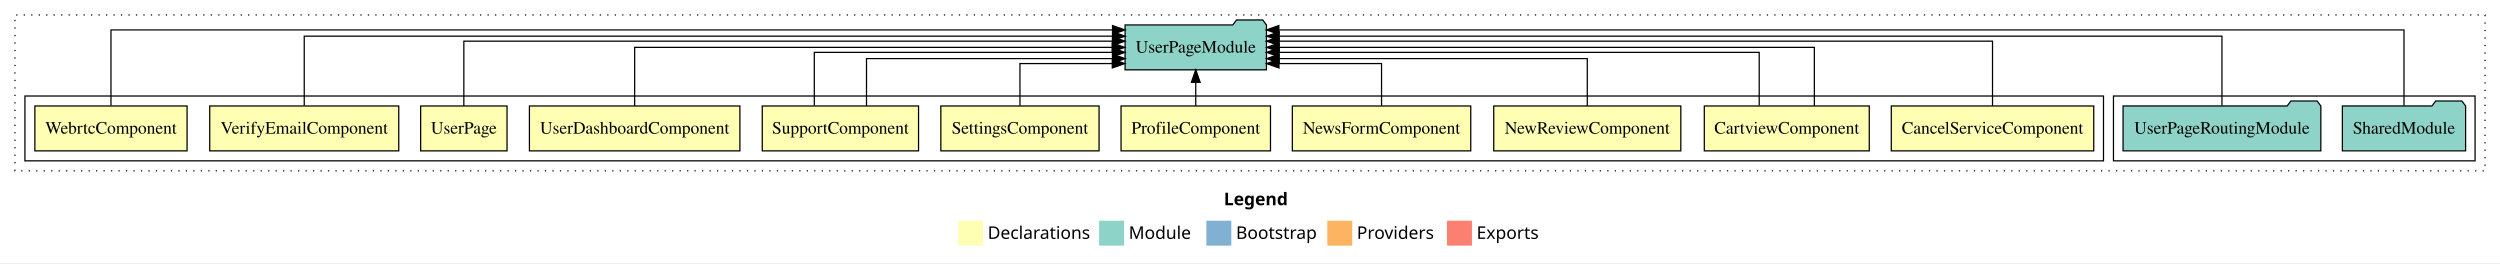
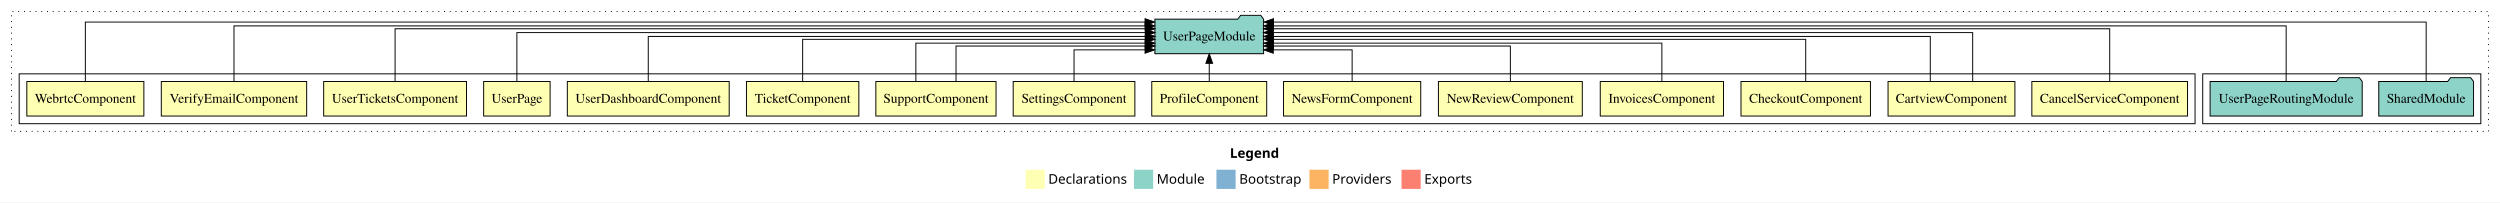
- <svg xmlns="http://www.w3.org/2000/svg" width="2005pt" height="211pt" viewBox="0.00 0.00 2005.00 211.00">
+ <svg xmlns="http://www.w3.org/2000/svg" width="2607pt" height="211pt" viewBox="0.00 0.00 2607.00 211.00">
  <g id="graph0" class="graph" transform="scale(1 1) rotate(0) translate(4 207)">
-     <polygon fill="white" stroke="transparent" points="-4,4 -4,-207 2001,-207 2001,4 -4,4" />
-     <text text-anchor="start" x="977.51" y="-42.4" font-family="sans-serif" font-weight="bold" font-size="14.00">Legend</text>
-     <polygon fill="#ffffb3" stroke="transparent" points="764.5,-10 764.5,-30 784.5,-30 784.5,-10 764.5,-10" />
-     <text text-anchor="start" x="788.13" y="-15.4" font-family="sans-serif" font-size="14.00">  Declarations</text>
-     <polygon fill="#8dd3c7" stroke="transparent" points="877.5,-10 877.5,-30 897.5,-30 897.5,-10 877.5,-10" />
-     <text text-anchor="start" x="901.23" y="-15.4" font-family="sans-serif" font-size="14.00">  Module</text>
-     <polygon fill="#80b1d3" stroke="transparent" points="963.5,-10 963.5,-30 983.5,-30 983.5,-10 963.5,-10" />
-     <text text-anchor="start" x="987.28" y="-15.4" font-family="sans-serif" font-size="14.00">  Bootstrap</text>
-     <polygon fill="#fdb462" stroke="transparent" points="1060.5,-10 1060.5,-30 1080.5,-30 1080.5,-10 1060.5,-10" />
-     <text text-anchor="start" x="1084.17" y="-15.4" font-family="sans-serif" font-size="14.00">  Providers</text>
-     <polygon fill="#fb8072" stroke="transparent" points="1156.5,-10 1156.5,-30 1176.5,-30 1176.5,-10 1156.5,-10" />
-     <text text-anchor="start" x="1180.23" y="-15.4" font-family="sans-serif" font-size="14.00">  Exports</text>
+     <polygon fill="white" stroke="transparent" points="-4,4 -4,-207 2603,-207 2603,4 -4,4" />
+     <text text-anchor="start" x="1278.51" y="-42.4" font-family="sans-serif" font-weight="bold" font-size="14.00">Legend</text>
+     <polygon fill="#ffffb3" stroke="transparent" points="1065.5,-10 1065.5,-30 1085.5,-30 1085.5,-10 1065.5,-10" />
+     <text text-anchor="start" x="1089.13" y="-15.4" font-family="sans-serif" font-size="14.00">  Declarations</text>
+     <polygon fill="#8dd3c7" stroke="transparent" points="1178.5,-10 1178.5,-30 1198.5,-30 1198.5,-10 1178.5,-10" />
+     <text text-anchor="start" x="1202.23" y="-15.4" font-family="sans-serif" font-size="14.00">  Module</text>
+     <polygon fill="#80b1d3" stroke="transparent" points="1264.5,-10 1264.5,-30 1284.5,-30 1284.5,-10 1264.5,-10" />
+     <text text-anchor="start" x="1288.28" y="-15.4" font-family="sans-serif" font-size="14.00">  Bootstrap</text>
+     <polygon fill="#fdb462" stroke="transparent" points="1361.5,-10 1361.5,-30 1381.5,-30 1381.5,-10 1361.5,-10" />
+     <text text-anchor="start" x="1385.17" y="-15.4" font-family="sans-serif" font-size="14.00">  Providers</text>
+     <polygon fill="#fb8072" stroke="transparent" points="1457.5,-10 1457.5,-30 1477.5,-30 1477.5,-10 1457.5,-10" />
+     <text text-anchor="start" x="1481.23" y="-15.4" font-family="sans-serif" font-size="14.00">  Exports</text>
    <g id="clust1" class="cluster">
-       <polygon fill="none" stroke="black" stroke-dasharray="1,5" points="8,-70 8,-195 1989,-195 1989,-70 8,-70" />
+       <polygon fill="none" stroke="black" stroke-dasharray="1,5" points="8,-70 8,-195 2591,-195 2591,-70 8,-70" />
    </g>
-     <g id="clust14" class="cluster">
-       <polygon fill="none" stroke="black" points="1691,-78 1691,-130 1981,-130 1981,-78 1691,-78" />
+     <g id="clust18" class="cluster">
+       <polygon fill="none" stroke="black" points="2293,-78 2293,-130 2583,-130 2583,-78 2293,-78" />
    </g>
    <g id="clust2" class="cluster">
-       <polygon fill="none" stroke="black" points="16,-78 16,-130 1683,-130 1683,-78 16,-78" />
+       <polygon fill="none" stroke="black" points="16,-78 16,-130 2285,-130 2285,-78 16,-78" />
    </g>
    <g id="node1" class="node">
-       <polygon fill="#ffffb3" stroke="black" points="1675.18,-122 1512.82,-122 1512.82,-86 1675.18,-86 1675.18,-122" />
-       <text text-anchor="middle" x="1594" y="-99.8" font-family="Times,serif" font-size="14.00">CancelServiceComponent</text>
+       <polygon fill="#ffffb3" stroke="black" points="2277.18,-122 2114.82,-122 2114.82,-86 2277.18,-86 2277.18,-122" />
+       <text text-anchor="middle" x="2196" y="-99.8" font-family="Times,serif" font-size="14.00">CancelServiceComponent</text>
+     </g>
+     <g id="node16" class="node">
+       <polygon fill="#8dd3c7" stroke="black" points="1313.69,-187 1310.69,-191 1289.69,-191 1286.69,-187 1200.31,-187 1200.31,-151 1313.69,-151 1313.69,-187" />
+       <text text-anchor="middle" x="1257" y="-164.8" font-family="Times,serif" font-size="14.00">UserPageModule</text>
+     </g>
+     <g id="edge1" class="edge">
+       <path fill="none" stroke="black" d="M2196,-122.04C2196,-143.66 2196,-177 2196,-177 2196,-177 1323.62,-177 1323.62,-177" />
+       <polygon fill="black" stroke="black" points="1323.62,-173.5 1313.62,-177 1323.62,-180.5 1323.62,-173.5" />
+     </g>
+     <g id="node2" class="node">
+       <polygon fill="#ffffb3" stroke="black" points="2097.15,-122 1964.85,-122 1964.85,-86 2097.15,-86 2097.15,-122" />
+       <text text-anchor="middle" x="2031" y="-99.8" font-family="Times,serif" font-size="14.00">CartviewComponent</text>
+     </g>
+     <g id="edge2" class="edge">
+       <path fill="none" stroke="black" d="M2008.89,-122.11C2008.89,-141.34 2008.89,-169 2008.89,-169 2008.89,-169 1323.82,-169 1323.82,-169" />
+       <polygon fill="black" stroke="black" points="1323.82,-165.5 1313.82,-169 1323.82,-172.5 1323.82,-165.5" />
+     </g>
+     <g id="edge3" class="edge">
+       <path fill="none" stroke="black" d="M2053.11,-122.13C2053.11,-142.57 2053.11,-173 2053.11,-173 2053.11,-173 1323.62,-173 1323.62,-173" />
+       <polygon fill="black" stroke="black" points="1323.62,-169.5 1313.62,-173 1323.62,-176.5 1323.62,-169.5" />
+     </g>
+     <g id="node3" class="node">
+       <polygon fill="#ffffb3" stroke="black" points="1946.49,-122 1811.51,-122 1811.51,-86 1946.49,-86 1946.49,-122" />
+       <text text-anchor="middle" x="1879" y="-99.8" font-family="Times,serif" font-size="14.00">CheckoutComponent</text>
+     </g>
+     <g id="edge4" class="edge">
+       <path fill="none" stroke="black" d="M1879,-122.27C1879,-140.56 1879,-166 1879,-166 1879,-166 1323.85,-166 1323.85,-166" />
+       <polygon fill="black" stroke="black" points="1323.85,-162.5 1313.85,-166 1323.85,-169.5 1323.85,-162.5" />
+     </g>
+     <g id="node4" class="node">
+       <polygon fill="#ffffb3" stroke="black" points="1793.26,-122 1664.74,-122 1664.74,-86 1793.26,-86 1793.26,-122" />
+       <text text-anchor="middle" x="1729" y="-99.8" font-family="Times,serif" font-size="14.00">InvoicesComponent</text>
+     </g>
+     <g id="edge5" class="edge">
+       <path fill="none" stroke="black" d="M1729,-122.03C1729,-139.06 1729,-162 1729,-162 1729,-162 1323.93,-162 1323.93,-162" />
+       <polygon fill="black" stroke="black" points="1323.93,-158.5 1313.93,-162 1323.93,-165.5 1323.93,-158.5" />
+     </g>
+     <g id="node5" class="node">
+       <polygon fill="#ffffb3" stroke="black" points="1646.02,-122 1495.98,-122 1495.98,-86 1646.02,-86 1646.02,-122" />
+       <text text-anchor="middle" x="1571" y="-99.8" font-family="Times,serif" font-size="14.00">NewReviewComponent</text>
+     </g>
+     <g id="edge6" class="edge">
+       <path fill="none" stroke="black" d="M1571,-122.01C1571,-138.05 1571,-159 1571,-159 1571,-159 1323.86,-159 1323.86,-159" />
+       <polygon fill="black" stroke="black" points="1323.86,-155.5 1313.86,-159 1323.86,-162.5 1323.86,-155.5" />
+     </g>
+     <g id="node6" class="node">
+       <polygon fill="#ffffb3" stroke="black" points="1477.54,-122 1334.46,-122 1334.46,-86 1477.54,-86 1477.54,-122" />
+       <text text-anchor="middle" x="1406" y="-99.8" font-family="Times,serif" font-size="14.00">NewsFormComponent</text>
+     </g>
+     <g id="edge7" class="edge">
+       <path fill="none" stroke="black" d="M1406,-122.12C1406,-136.78 1406,-155 1406,-155 1406,-155 1323.76,-155 1323.76,-155" />
+       <polygon fill="black" stroke="black" points="1323.76,-151.5 1313.76,-155 1323.76,-158.5 1323.76,-151.5" />
+     </g>
+     <g id="node7" class="node">
+       <polygon fill="#ffffb3" stroke="black" points="1316.93,-122 1197.07,-122 1197.07,-86 1316.93,-86 1316.93,-122" />
+       <text text-anchor="middle" x="1257" y="-99.8" font-family="Times,serif" font-size="14.00">ProfileComponent</text>
+     </g>
+     <g id="edge8" class="edge">
+       <path fill="none" stroke="black" d="M1257,-122.11C1257,-122.11 1257,-140.99 1257,-140.99" />
+       <polygon fill="black" stroke="black" points="1253.5,-140.99 1257,-150.99 1260.5,-140.99 1253.5,-140.99" />
+     </g>
+     <g id="node8" class="node">
+       <polygon fill="#ffffb3" stroke="black" points="1179.45,-122 1052.55,-122 1052.55,-86 1179.45,-86 1179.45,-122" />
+       <text text-anchor="middle" x="1116" y="-99.8" font-family="Times,serif" font-size="14.00">SettingsComponent</text>
+     </g>
+     <g id="edge9" class="edge">
+       <path fill="none" stroke="black" d="M1116,-122.12C1116,-136.78 1116,-155 1116,-155 1116,-155 1190.06,-155 1190.06,-155" />
+       <polygon fill="black" stroke="black" points="1190.06,-158.5 1200.06,-155 1190.06,-151.5 1190.06,-158.5" />
+     </g>
+     <g id="node9" class="node">
+       <polygon fill="#ffffb3" stroke="black" points="1034.67,-122 909.33,-122 909.33,-86 1034.67,-86 1034.67,-122" />
+       <text text-anchor="middle" x="972" y="-99.8" font-family="Times,serif" font-size="14.00">SupportComponent</text>
+     </g>
+     <g id="edge10" class="edge">
+       <path fill="none" stroke="black" d="M992.94,-122.01C992.94,-138.05 992.94,-159 992.94,-159 992.94,-159 1190.35,-159 1190.35,-159" />
+       <polygon fill="black" stroke="black" points="1190.35,-162.5 1200.35,-159 1190.35,-155.5 1190.35,-162.5" />
+     </g>
+     <g id="edge11" class="edge">
+       <path fill="none" stroke="black" d="M951.06,-122.03C951.06,-139.06 951.06,-162 951.06,-162 951.06,-162 1190.17,-162 1190.17,-162" />
+       <polygon fill="black" stroke="black" points="1190.17,-165.5 1200.17,-162 1190.17,-158.5 1190.17,-165.5" />
+     </g>
+     <g id="node10" class="node">
+       <polygon fill="#ffffb3" stroke="black" points="891.6,-122 774.4,-122 774.4,-86 891.6,-86 891.6,-122" />
+       <text text-anchor="middle" x="833" y="-99.8" font-family="Times,serif" font-size="14.00">TicketComponent</text>
+     </g>
+     <g id="edge12" class="edge">
+       <path fill="none" stroke="black" d="M833,-122.27C833,-140.56 833,-166 833,-166 833,-166 1190.26,-166 1190.26,-166" />
+       <polygon fill="black" stroke="black" points="1190.26,-169.5 1200.26,-166 1190.26,-162.5 1190.26,-169.5" />
+     </g>
+     <g id="node11" class="node">
+       <polygon fill="#ffffb3" stroke="black" points="756.4,-122 587.6,-122 587.6,-86 756.4,-86 756.4,-122" />
+       <text text-anchor="middle" x="672" y="-99.8" font-family="Times,serif" font-size="14.00">UserDashboardComponent</text>
+     </g>
+     <g id="edge13" class="edge">
+       <path fill="none" stroke="black" d="M672,-122.11C672,-141.34 672,-169 672,-169 672,-169 1190.38,-169 1190.38,-169" />
+       <polygon fill="black" stroke="black" points="1190.38,-172.5 1200.38,-169 1190.38,-165.5 1190.38,-172.5" />
    </g>
    <g id="node12" class="node">
-       <polygon fill="#8dd3c7" stroke="black" points="1011.69,-187 1008.69,-191 987.69,-191 984.69,-187 898.31,-187 898.31,-151 1011.69,-151 1011.69,-187" />
-       <text text-anchor="middle" x="955" y="-164.8" font-family="Times,serif" font-size="14.00">UserPageModule</text>
+       <polygon fill="#ffffb3" stroke="black" points="569.64,-122 500.36,-122 500.36,-86 569.64,-86 569.64,-122" />
+       <text text-anchor="middle" x="535" y="-99.8" font-family="Times,serif" font-size="14.00">UserPage</text>
    </g>
-     <g id="edge1" class="edge">
-       <path fill="none" stroke="black" d="M1594,-122.03C1594,-142.77 1594,-174 1594,-174 1594,-174 1021.71,-174 1021.71,-174" />
-       <polygon fill="black" stroke="black" points="1021.71,-170.5 1011.71,-174 1021.71,-177.5 1021.71,-170.5" />
+     <g id="edge14" class="edge">
+       <path fill="none" stroke="black" d="M535,-122.13C535,-142.57 535,-173 535,-173 535,-173 1190.35,-173 1190.35,-173" />
+       <polygon fill="black" stroke="black" points="1190.35,-176.5 1200.35,-173 1190.35,-169.5 1190.35,-176.5" />
    </g>
-     <g id="node2" class="node">
-       <polygon fill="#ffffb3" stroke="black" points="1495.15,-122 1362.85,-122 1362.85,-86 1495.15,-86 1495.15,-122" />
-       <text text-anchor="middle" x="1429" y="-99.8" font-family="Times,serif" font-size="14.00">CartviewComponent</text>
+     <g id="node13" class="node">
+       <polygon fill="#ffffb3" stroke="black" points="482.47,-122 333.53,-122 333.53,-86 482.47,-86 482.47,-122" />
+       <text text-anchor="middle" x="408" y="-99.8" font-family="Times,serif" font-size="14.00">UserTicketsComponent</text>
    </g>
-     <g id="edge2" class="edge">
-       <path fill="none" stroke="black" d="M1406.89,-122.3C1406.89,-140.27 1406.89,-165 1406.89,-165 1406.89,-165 1021.77,-165 1021.77,-165" />
-       <polygon fill="black" stroke="black" points="1021.77,-161.5 1011.77,-165 1021.77,-168.5 1021.77,-161.5" />
+     <g id="edge15" class="edge">
+       <path fill="none" stroke="black" d="M408,-122.04C408,-143.66 408,-177 408,-177 408,-177 1190.31,-177 1190.31,-177" />
+       <polygon fill="black" stroke="black" points="1190.31,-180.5 1200.31,-177 1190.31,-173.5 1190.31,-180.5" />
    </g>
-     <g id="edge3" class="edge">
-       <path fill="none" stroke="black" d="M1451.11,-122.11C1451.11,-141.34 1451.11,-169 1451.11,-169 1451.11,-169 1021.91,-169 1021.91,-169" />
-       <polygon fill="black" stroke="black" points="1021.91,-165.5 1011.91,-169 1021.91,-172.5 1021.91,-165.5" />
-     </g>
-     <g id="node3" class="node">
-       <polygon fill="#ffffb3" stroke="black" points="1344.02,-122 1193.98,-122 1193.98,-86 1344.02,-86 1344.02,-122" />
-       <text text-anchor="middle" x="1269" y="-99.8" font-family="Times,serif" font-size="14.00">NewReviewComponent</text>
-     </g>
-     <g id="edge4" class="edge">
-       <path fill="none" stroke="black" d="M1269,-122.03C1269,-138.4 1269,-160 1269,-160 1269,-160 1021.86,-160 1021.86,-160" />
-       <polygon fill="black" stroke="black" points="1021.86,-156.5 1011.86,-160 1021.86,-163.5 1021.86,-156.5" />
-     </g>
-     <g id="node4" class="node">
-       <polygon fill="#ffffb3" stroke="black" points="1175.54,-122 1032.46,-122 1032.46,-86 1175.54,-86 1175.54,-122" />
-       <text text-anchor="middle" x="1104" y="-99.8" font-family="Times,serif" font-size="14.00">NewsFormComponent</text>
-     </g>
-     <g id="edge5" class="edge">
-       <path fill="none" stroke="black" d="M1104,-122.19C1104,-137.18 1104,-156 1104,-156 1104,-156 1021.76,-156 1021.76,-156" />
-       <polygon fill="black" stroke="black" points="1021.76,-152.5 1011.76,-156 1021.76,-159.5 1021.76,-152.5" />
-     </g>
-     <g id="node5" class="node">
-       <polygon fill="#ffffb3" stroke="black" points="1014.93,-122 895.07,-122 895.07,-86 1014.93,-86 1014.93,-122" />
-       <text text-anchor="middle" x="955" y="-99.8" font-family="Times,serif" font-size="14.00">ProfileComponent</text>
-     </g>
-     <g id="edge6" class="edge">
-       <path fill="none" stroke="black" d="M955,-122.11C955,-122.11 955,-140.99 955,-140.99" />
-       <polygon fill="black" stroke="black" points="951.5,-140.99 955,-150.99 958.5,-140.99 951.5,-140.99" />
-     </g>
-     <g id="node6" class="node">
-       <polygon fill="#ffffb3" stroke="black" points="877.45,-122 750.55,-122 750.55,-86 877.45,-86 877.45,-122" />
-       <text text-anchor="middle" x="814" y="-99.8" font-family="Times,serif" font-size="14.00">SettingsComponent</text>
-     </g>
-     <g id="edge7" class="edge">
-       <path fill="none" stroke="black" d="M814,-122.19C814,-137.18 814,-156 814,-156 814,-156 888.06,-156 888.06,-156" />
-       <polygon fill="black" stroke="black" points="888.06,-159.5 898.06,-156 888.06,-152.5 888.06,-159.5" />
-     </g>
-     <g id="node7" class="node">
-       <polygon fill="#ffffb3" stroke="black" points="732.67,-122 607.33,-122 607.33,-86 732.67,-86 732.67,-122" />
-       <text text-anchor="middle" x="670" y="-99.8" font-family="Times,serif" font-size="14.00">SupportComponent</text>
-     </g>
-     <g id="edge8" class="edge">
-       <path fill="none" stroke="black" d="M649.06,-122.3C649.06,-140.27 649.06,-165 649.06,-165 649.06,-165 888.17,-165 888.17,-165" />
-       <polygon fill="black" stroke="black" points="888.17,-168.5 898.17,-165 888.17,-161.5 888.17,-168.5" />
-     </g>
-     <g id="edge9" class="edge">
-       <path fill="none" stroke="black" d="M690.94,-122.03C690.94,-138.4 690.94,-160 690.94,-160 690.94,-160 888.35,-160 888.35,-160" />
-       <polygon fill="black" stroke="black" points="888.35,-163.5 898.35,-160 888.35,-156.5 888.35,-163.5" />
-     </g>
-     <g id="node8" class="node">
-       <polygon fill="#ffffb3" stroke="black" points="589.4,-122 420.6,-122 420.6,-86 589.4,-86 589.4,-122" />
-       <text text-anchor="middle" x="505" y="-99.8" font-family="Times,serif" font-size="14.00">UserDashboardComponent</text>
-     </g>
-     <g id="edge10" class="edge">
-       <path fill="none" stroke="black" d="M505,-122.11C505,-141.34 505,-169 505,-169 505,-169 888.01,-169 888.01,-169" />
-       <polygon fill="black" stroke="black" points="888.01,-172.5 898.01,-169 888.01,-165.5 888.01,-172.5" />
-     </g>
-     <g id="node9" class="node">
-       <polygon fill="#ffffb3" stroke="black" points="402.64,-122 333.36,-122 333.36,-86 402.64,-86 402.64,-122" />
-       <text text-anchor="middle" x="368" y="-99.8" font-family="Times,serif" font-size="14.00">UserPage</text>
-     </g>
-     <g id="edge11" class="edge">
-       <path fill="none" stroke="black" d="M368,-122.03C368,-142.77 368,-174 368,-174 368,-174 888.18,-174 888.18,-174" />
-       <polygon fill="black" stroke="black" points="888.18,-177.5 898.18,-174 888.18,-170.5 888.18,-177.5" />
-     </g>
-     <g id="node10" class="node">
+     <g id="node14" class="node">
      <polygon fill="#ffffb3" stroke="black" points="315.8,-122 164.2,-122 164.2,-86 315.8,-86 315.8,-122" />
      <text text-anchor="middle" x="240" y="-99.8" font-family="Times,serif" font-size="14.00">VerifyEmailComponent</text>
    </g>
-     <g id="edge12" class="edge">
-       <path fill="none" stroke="black" d="M240,-122.29C240,-144.21 240,-178 240,-178 240,-178 888.3,-178 888.3,-178" />
-       <polygon fill="black" stroke="black" points="888.3,-181.5 898.3,-178 888.3,-174.5 888.3,-181.5" />
+     <g id="edge16" class="edge">
+       <path fill="none" stroke="black" d="M240,-122.01C240,-144.49 240,-180 240,-180 240,-180 1190.14,-180 1190.14,-180" />
+       <polygon fill="black" stroke="black" points="1190.14,-183.5 1200.14,-180 1190.14,-176.5 1190.14,-183.5" />
    </g>
-     <g id="node11" class="node">
+     <g id="node15" class="node">
      <polygon fill="#ffffb3" stroke="black" points="146.03,-122 23.97,-122 23.97,-86 146.03,-86 146.03,-122" />
      <text text-anchor="middle" x="85" y="-99.8" font-family="Times,serif" font-size="14.00">WebrtcComponent</text>
    </g>
-     <g id="edge13" class="edge">
-       <path fill="none" stroke="black" d="M85,-122.32C85,-145.66 85,-183 85,-183 85,-183 888.25,-183 888.25,-183" />
-       <polygon fill="black" stroke="black" points="888.25,-186.5 898.25,-183 888.25,-179.5 888.25,-186.5" />
+     <g id="edge17" class="edge">
+       <path fill="none" stroke="black" d="M85,-122.15C85,-145.76 85,-184 85,-184 85,-184 1190.08,-184 1190.08,-184" />
+       <polygon fill="black" stroke="black" points="1190.08,-187.5 1200.08,-184 1190.08,-180.5 1190.08,-187.5" />
    </g>
-     <g id="node13" class="node">
-       <polygon fill="#8dd3c7" stroke="black" points="1973.42,-122 1970.42,-126 1949.42,-126 1946.42,-122 1874.58,-122 1874.58,-86 1973.42,-86 1973.42,-122" />
-       <text text-anchor="middle" x="1924" y="-99.8" font-family="Times,serif" font-size="14.00">SharedModule</text>
+     <g id="node17" class="node">
+       <polygon fill="#8dd3c7" stroke="black" points="2575.42,-122 2572.42,-126 2551.42,-126 2548.42,-122 2476.58,-122 2476.58,-86 2575.42,-86 2575.42,-122" />
+       <text text-anchor="middle" x="2526" y="-99.8" font-family="Times,serif" font-size="14.00">SharedModule</text>
    </g>
-     <g id="edge14" class="edge">
-       <path fill="none" stroke="black" d="M1924,-122.32C1924,-145.66 1924,-183 1924,-183 1924,-183 1021.64,-183 1021.64,-183" />
-       <polygon fill="black" stroke="black" points="1021.64,-179.5 1011.64,-183 1021.64,-186.5 1021.64,-179.5" />
+     <g id="edge18" class="edge">
+       <path fill="none" stroke="black" d="M2526,-122.15C2526,-145.76 2526,-184 2526,-184 2526,-184 1323.99,-184 1323.99,-184" />
+       <polygon fill="black" stroke="black" points="1323.99,-180.5 1313.99,-184 1323.99,-187.5 1323.99,-180.5" />
    </g>
-     <g id="node14" class="node">
-       <polygon fill="#8dd3c7" stroke="black" points="1857.31,-122 1854.31,-126 1833.31,-126 1830.31,-122 1698.69,-122 1698.69,-86 1857.31,-86 1857.31,-122" />
-       <text text-anchor="middle" x="1778" y="-99.8" font-family="Times,serif" font-size="14.00">UserPageRoutingModule</text>
+     <g id="node18" class="node">
+       <polygon fill="#8dd3c7" stroke="black" points="2459.31,-122 2456.31,-126 2435.31,-126 2432.31,-122 2300.69,-122 2300.69,-86 2459.31,-86 2459.31,-122" />
+       <text text-anchor="middle" x="2380" y="-99.8" font-family="Times,serif" font-size="14.00">UserPageRoutingModule</text>
    </g>
-     <g id="edge15" class="edge">
-       <path fill="none" stroke="black" d="M1778,-122.29C1778,-144.21 1778,-178 1778,-178 1778,-178 1021.89,-178 1021.89,-178" />
-       <polygon fill="black" stroke="black" points="1021.89,-174.5 1011.89,-178 1021.89,-181.5 1021.89,-174.5" />
+     <g id="edge19" class="edge">
+       <path fill="none" stroke="black" d="M2380,-122.01C2380,-144.49 2380,-180 2380,-180 2380,-180 1323.85,-180 1323.85,-180" />
+       <polygon fill="black" stroke="black" points="1323.85,-176.5 1313.85,-180 1323.85,-183.5 1323.85,-176.5" />
    </g>
  </g>
</svg>
